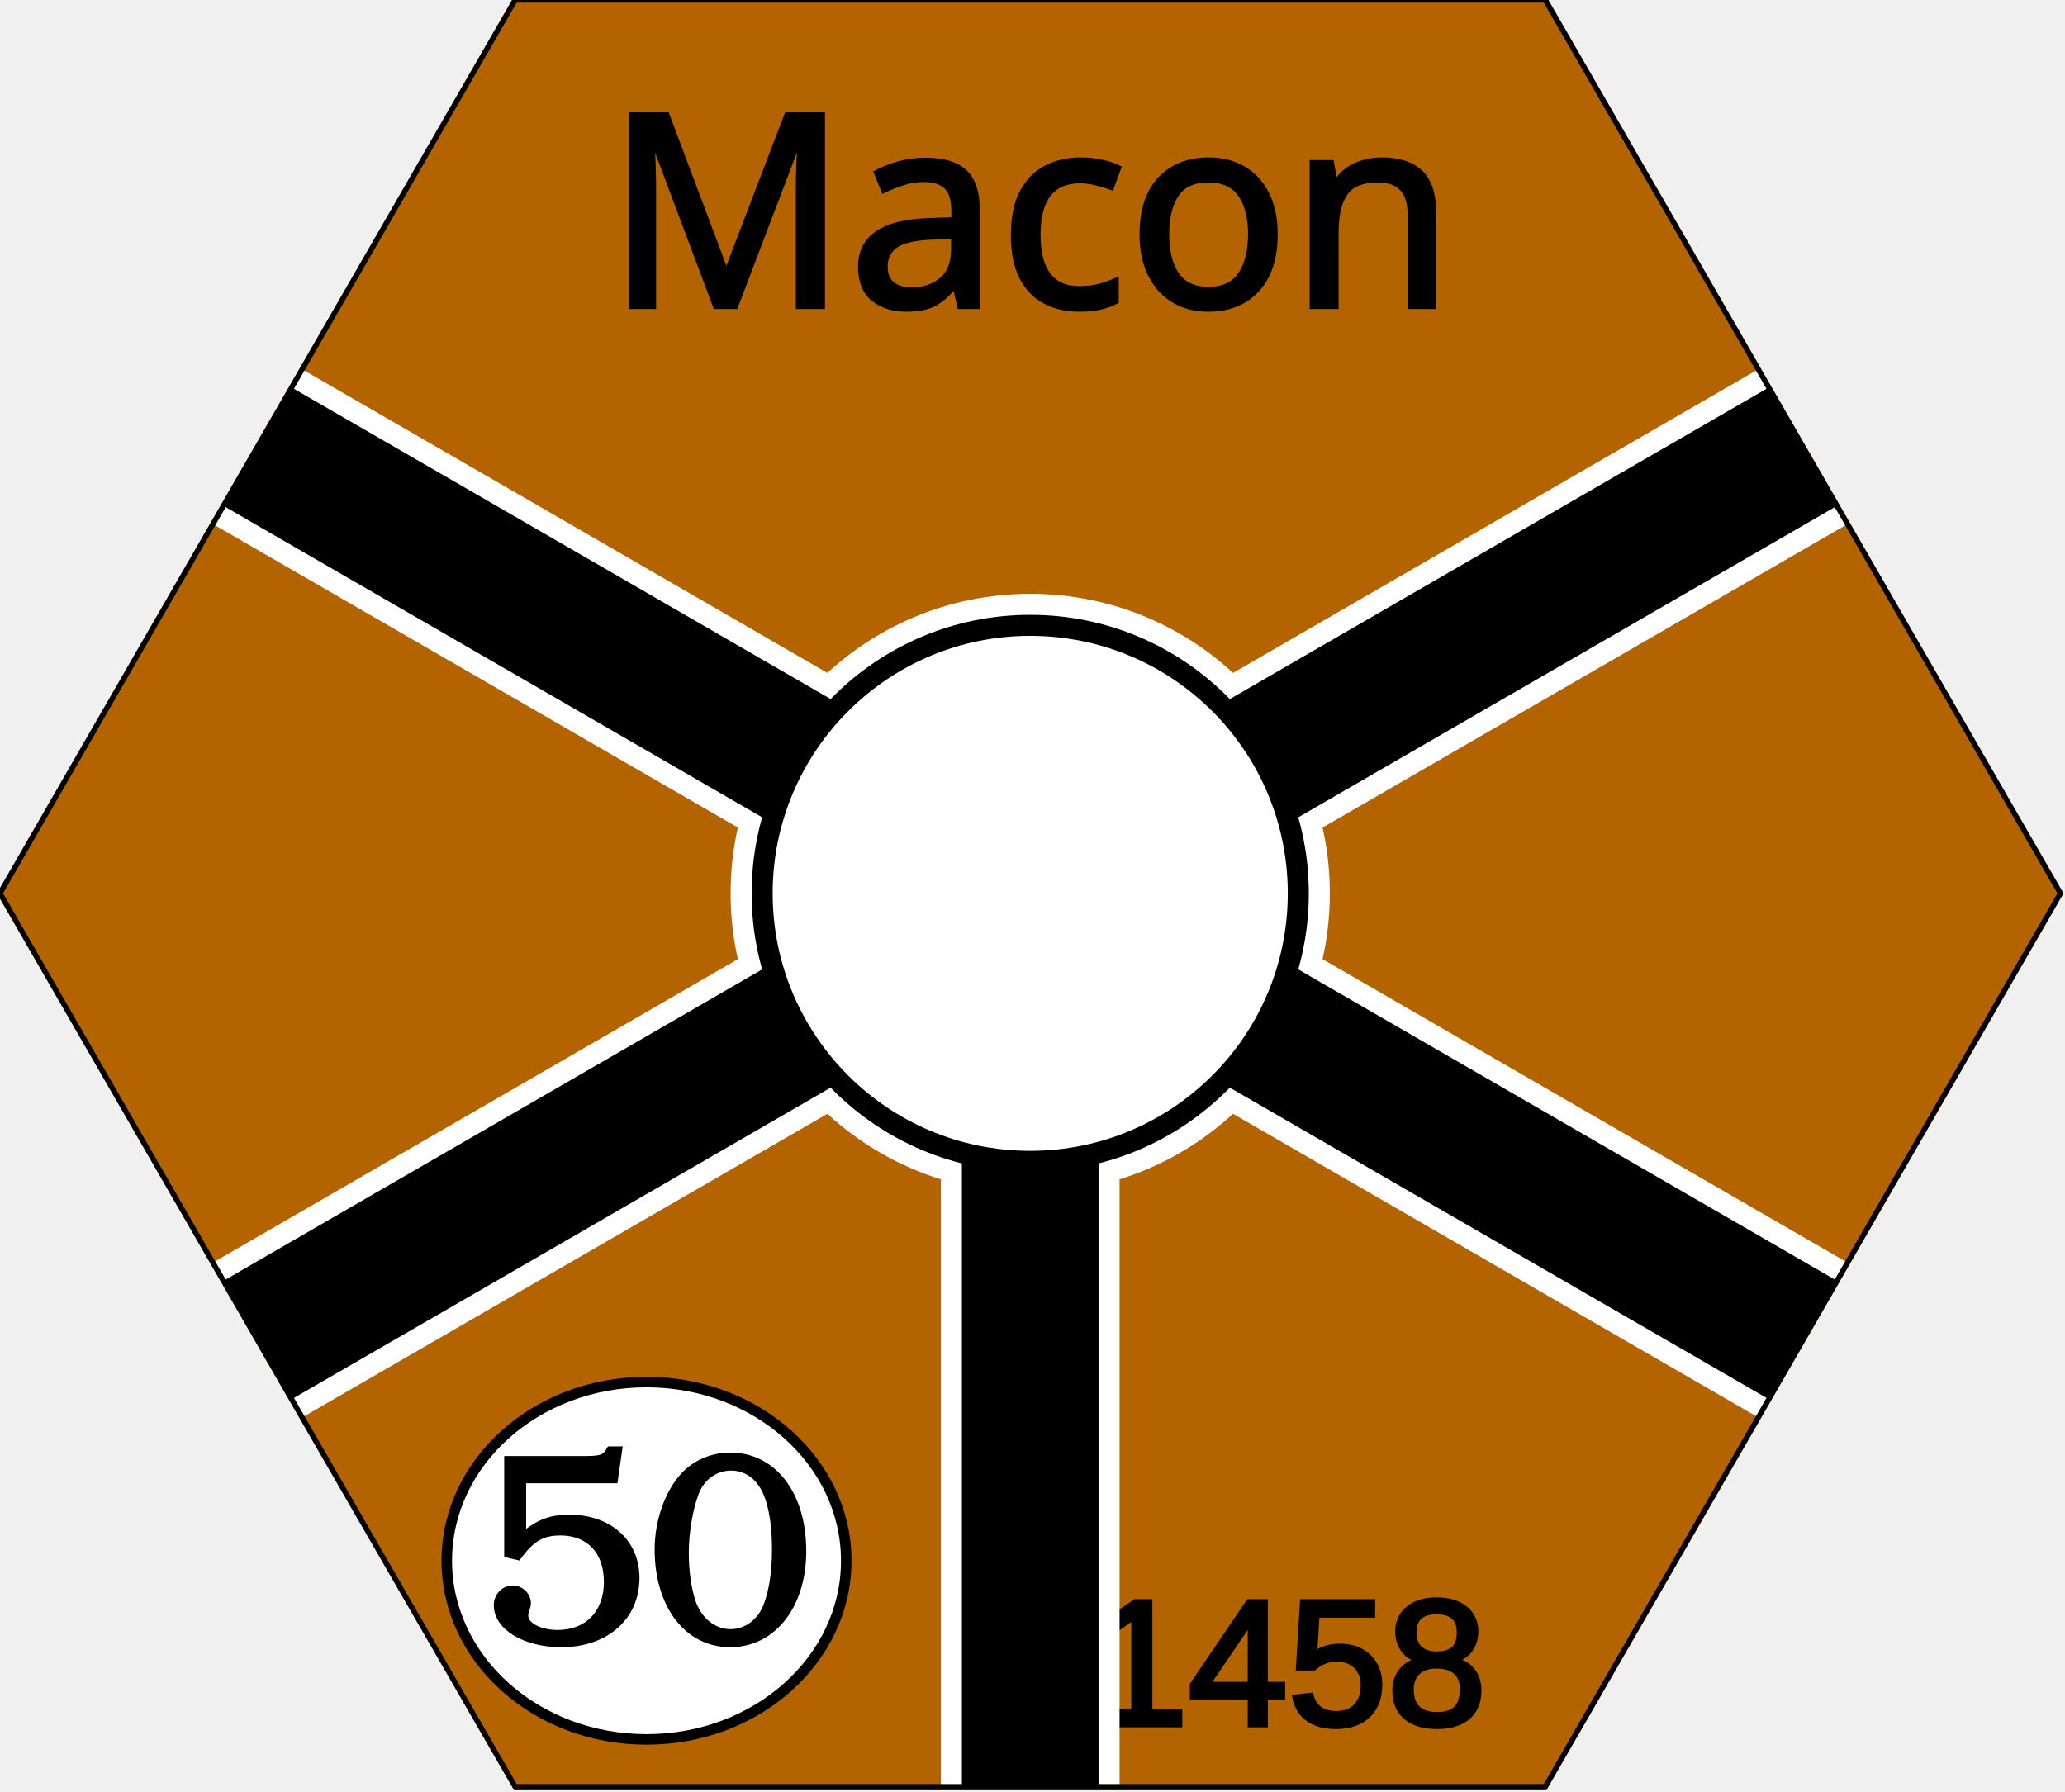
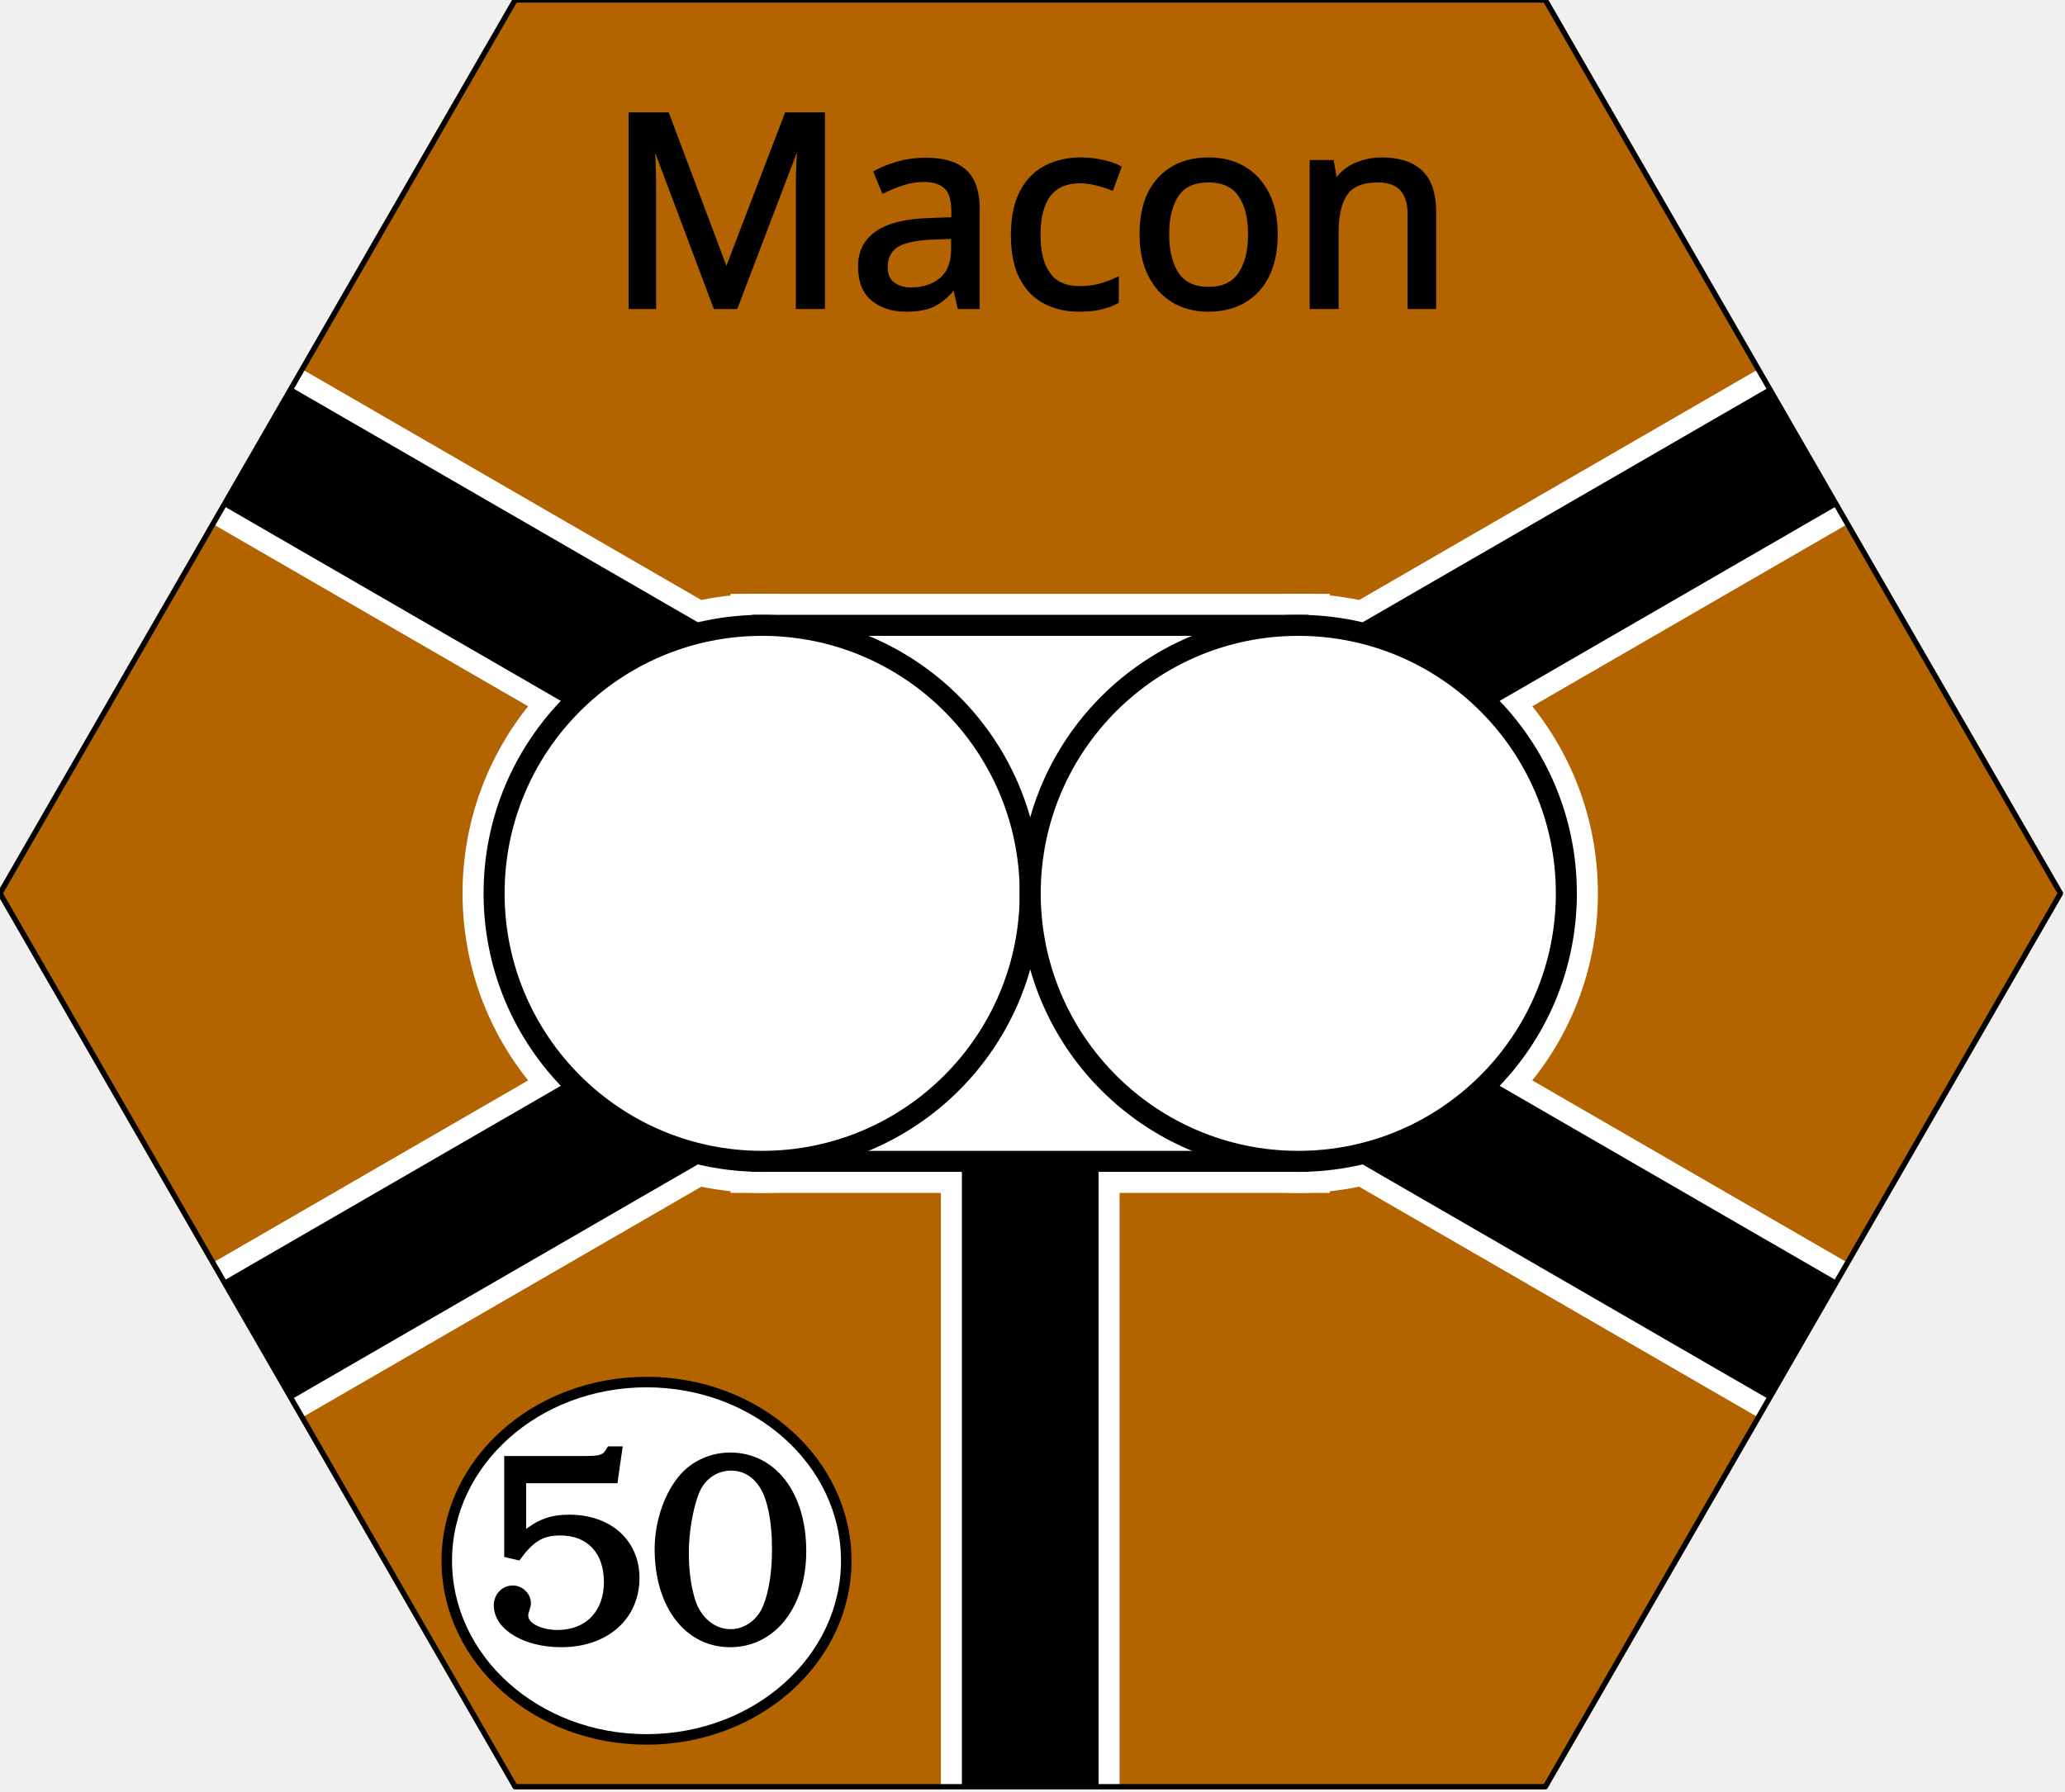
<svg xmlns="http://www.w3.org/2000/svg" version="1.1">
  <path d=" M 98,0 L 294,0 L 392,170 L 294,340 L 98,340 L 0,170 Z" fill="#B46301" stroke="#B46301" stroke-width="1" stroke-linejoin="round" />
-   <text x="245" y="318" dy="0.3em" fill="#000000" stroke="#000000" text-anchor="middle" font-family="Arial" font-size="34">1458</text>
-   <circle cx="196" cy="170" r="51" fill="#FFFFFF" stroke="#FFFFFF" stroke-width="12" />
+   <polygon points="145,119 247,119 247,221 145,221" fill="#FFFFFF" stroke="#FFFFFF" stroke-width="12" />
+   <circle cx="145" cy="170" r="51" fill="#FFFFFF" stroke="#FFFFFF" stroke-width="12" />
+   <circle cx="247" cy="170" r="51" fill="#FFFFFF" stroke="#FFFFFF" stroke-width="12" />
  <path d="M 196,170 L 343,85" fill="none" stroke="#FFFFFF" stroke-width="34" stroke-linecap="butt" stroke-linejoin="round" />
  <path d="M 196,170 L 343,255" fill="none" stroke="#FFFFFF" stroke-width="34" stroke-linecap="butt" stroke-linejoin="round" />
  <path d="M 196,170 L 196,340" fill="none" stroke="#FFFFFF" stroke-width="34" stroke-linecap="butt" stroke-linejoin="round" />
  <path d="M 196,170 L 49,255" fill="none" stroke="#FFFFFF" stroke-width="34" stroke-linecap="butt" stroke-linejoin="round" />
  <path d="M 196,170 L 49,85" fill="none" stroke="#FFFFFF" stroke-width="34" stroke-linecap="butt" stroke-linejoin="round" />
  <path d="M 196,170 L 343,85" fill="none" stroke="#000000" stroke-width="26" stroke-linecap="butt" stroke-linejoin="round" />
  <path d="M 196,170 L 343,255" fill="none" stroke="#000000" stroke-width="26" stroke-linecap="butt" stroke-linejoin="round" />
  <path d="M 196,170 L 196,340" fill="none" stroke="#000000" stroke-width="26" stroke-linecap="butt" stroke-linejoin="round" />
  <path d="M 196,170 L 49,255" fill="none" stroke="#000000" stroke-width="26" stroke-linecap="butt" stroke-linejoin="round" />
  <path d="M 196,170 L 49,85" fill="none" stroke="#000000" stroke-width="26" stroke-linecap="butt" stroke-linejoin="round" />
-   <circle cx="196" cy="170" r="51" fill="#FFFFFF" stroke="#000000" stroke-width="4" />
+   <polygon points="145,119 247,119 247,221 145,221" fill="#FFFFFF" stroke="#000000" stroke-width="4" />
+   <circle cx="145" cy="170" r="51" fill="#FFFFFF" stroke="#000000" stroke-width="4" />
+   <circle cx="247" cy="170" r="51" fill="#FFFFFF" stroke="#000000" stroke-width="4" />
  <ellipse rx="38" ry="34" cx="123" cy="297" fill="#FFFFFF" stroke="#000000" stroke-width="2" stroke-linejoin="round" />
  <text x="123" y="297" dy="0.3em" fill="#000000" stroke="#000000" text-anchor="middle" font-family="Bookman Old Style" font-size="51">50</text>
  <text x="196" y="43" dy="0.3em" fill="#000000" stroke="#000000" text-anchor="middle" font-family="TimpaniHeavy" font-size="51">Macon</text>
  <path d=" M 98,0 L 294,0 L 392,170 L 294,340 L 98,340 L 0,170 Z" fill="none" stroke="black" stroke-width="1" stroke-linejoin="round" />
</svg>
